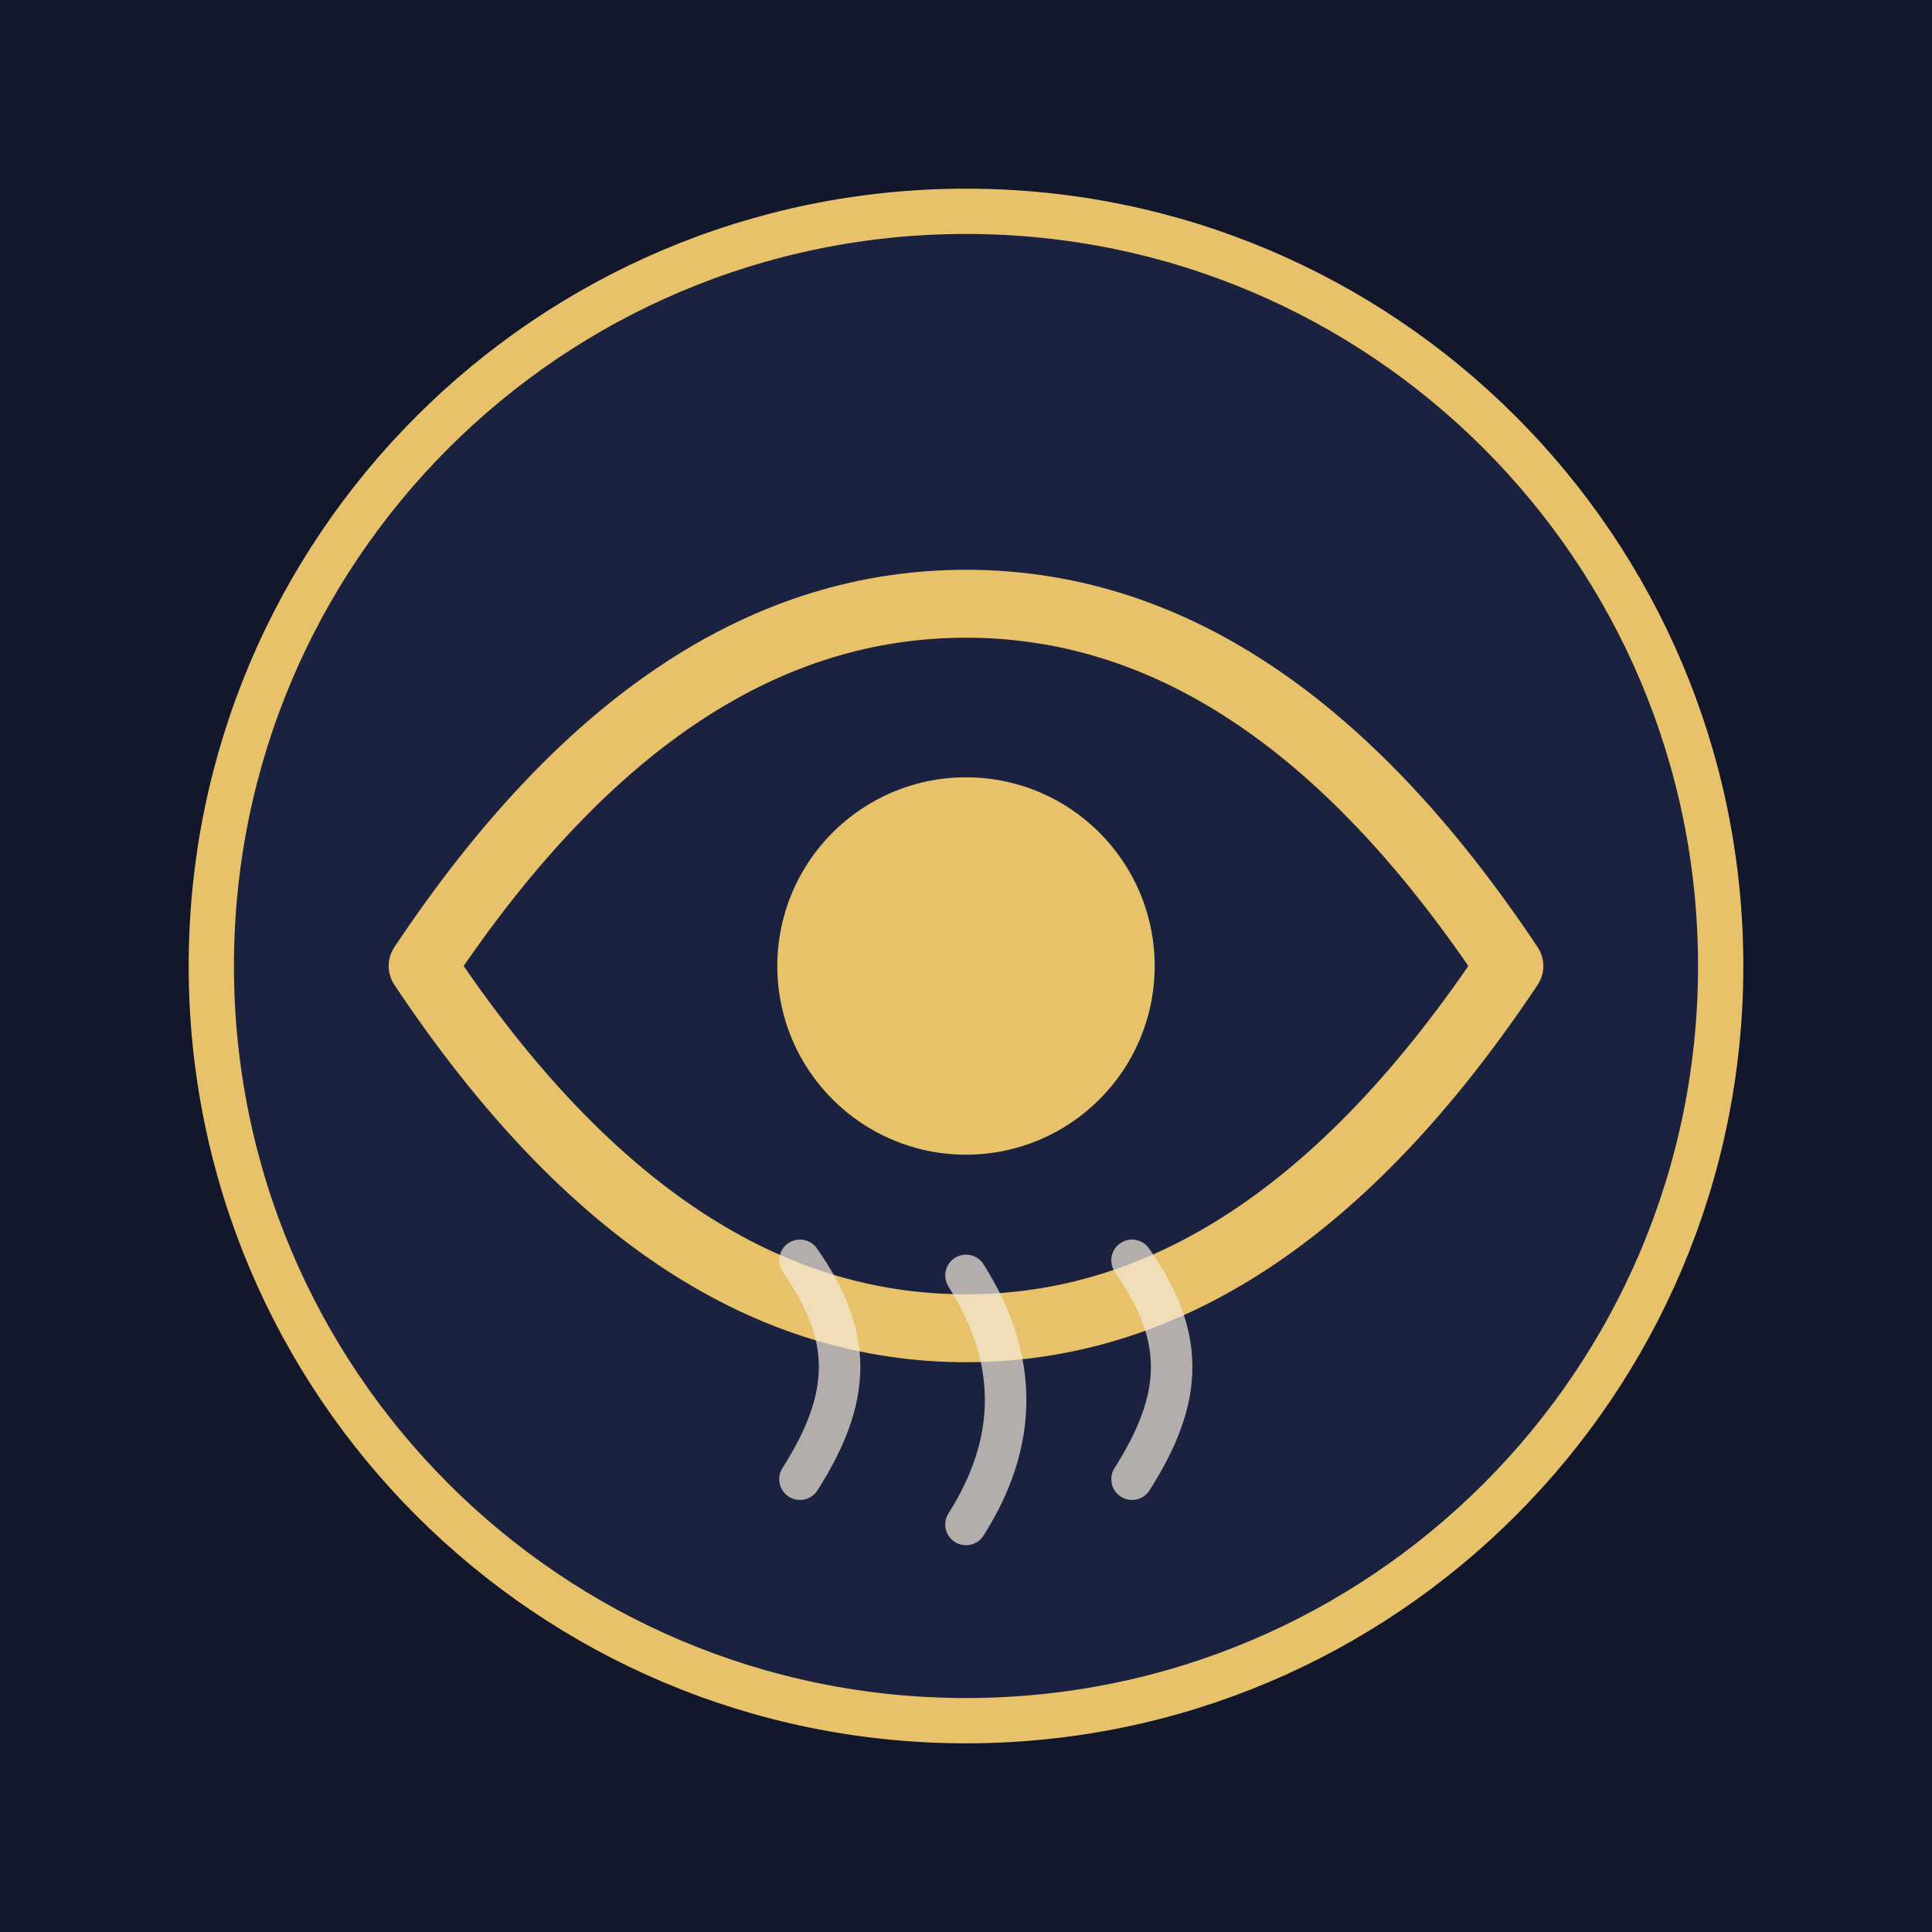
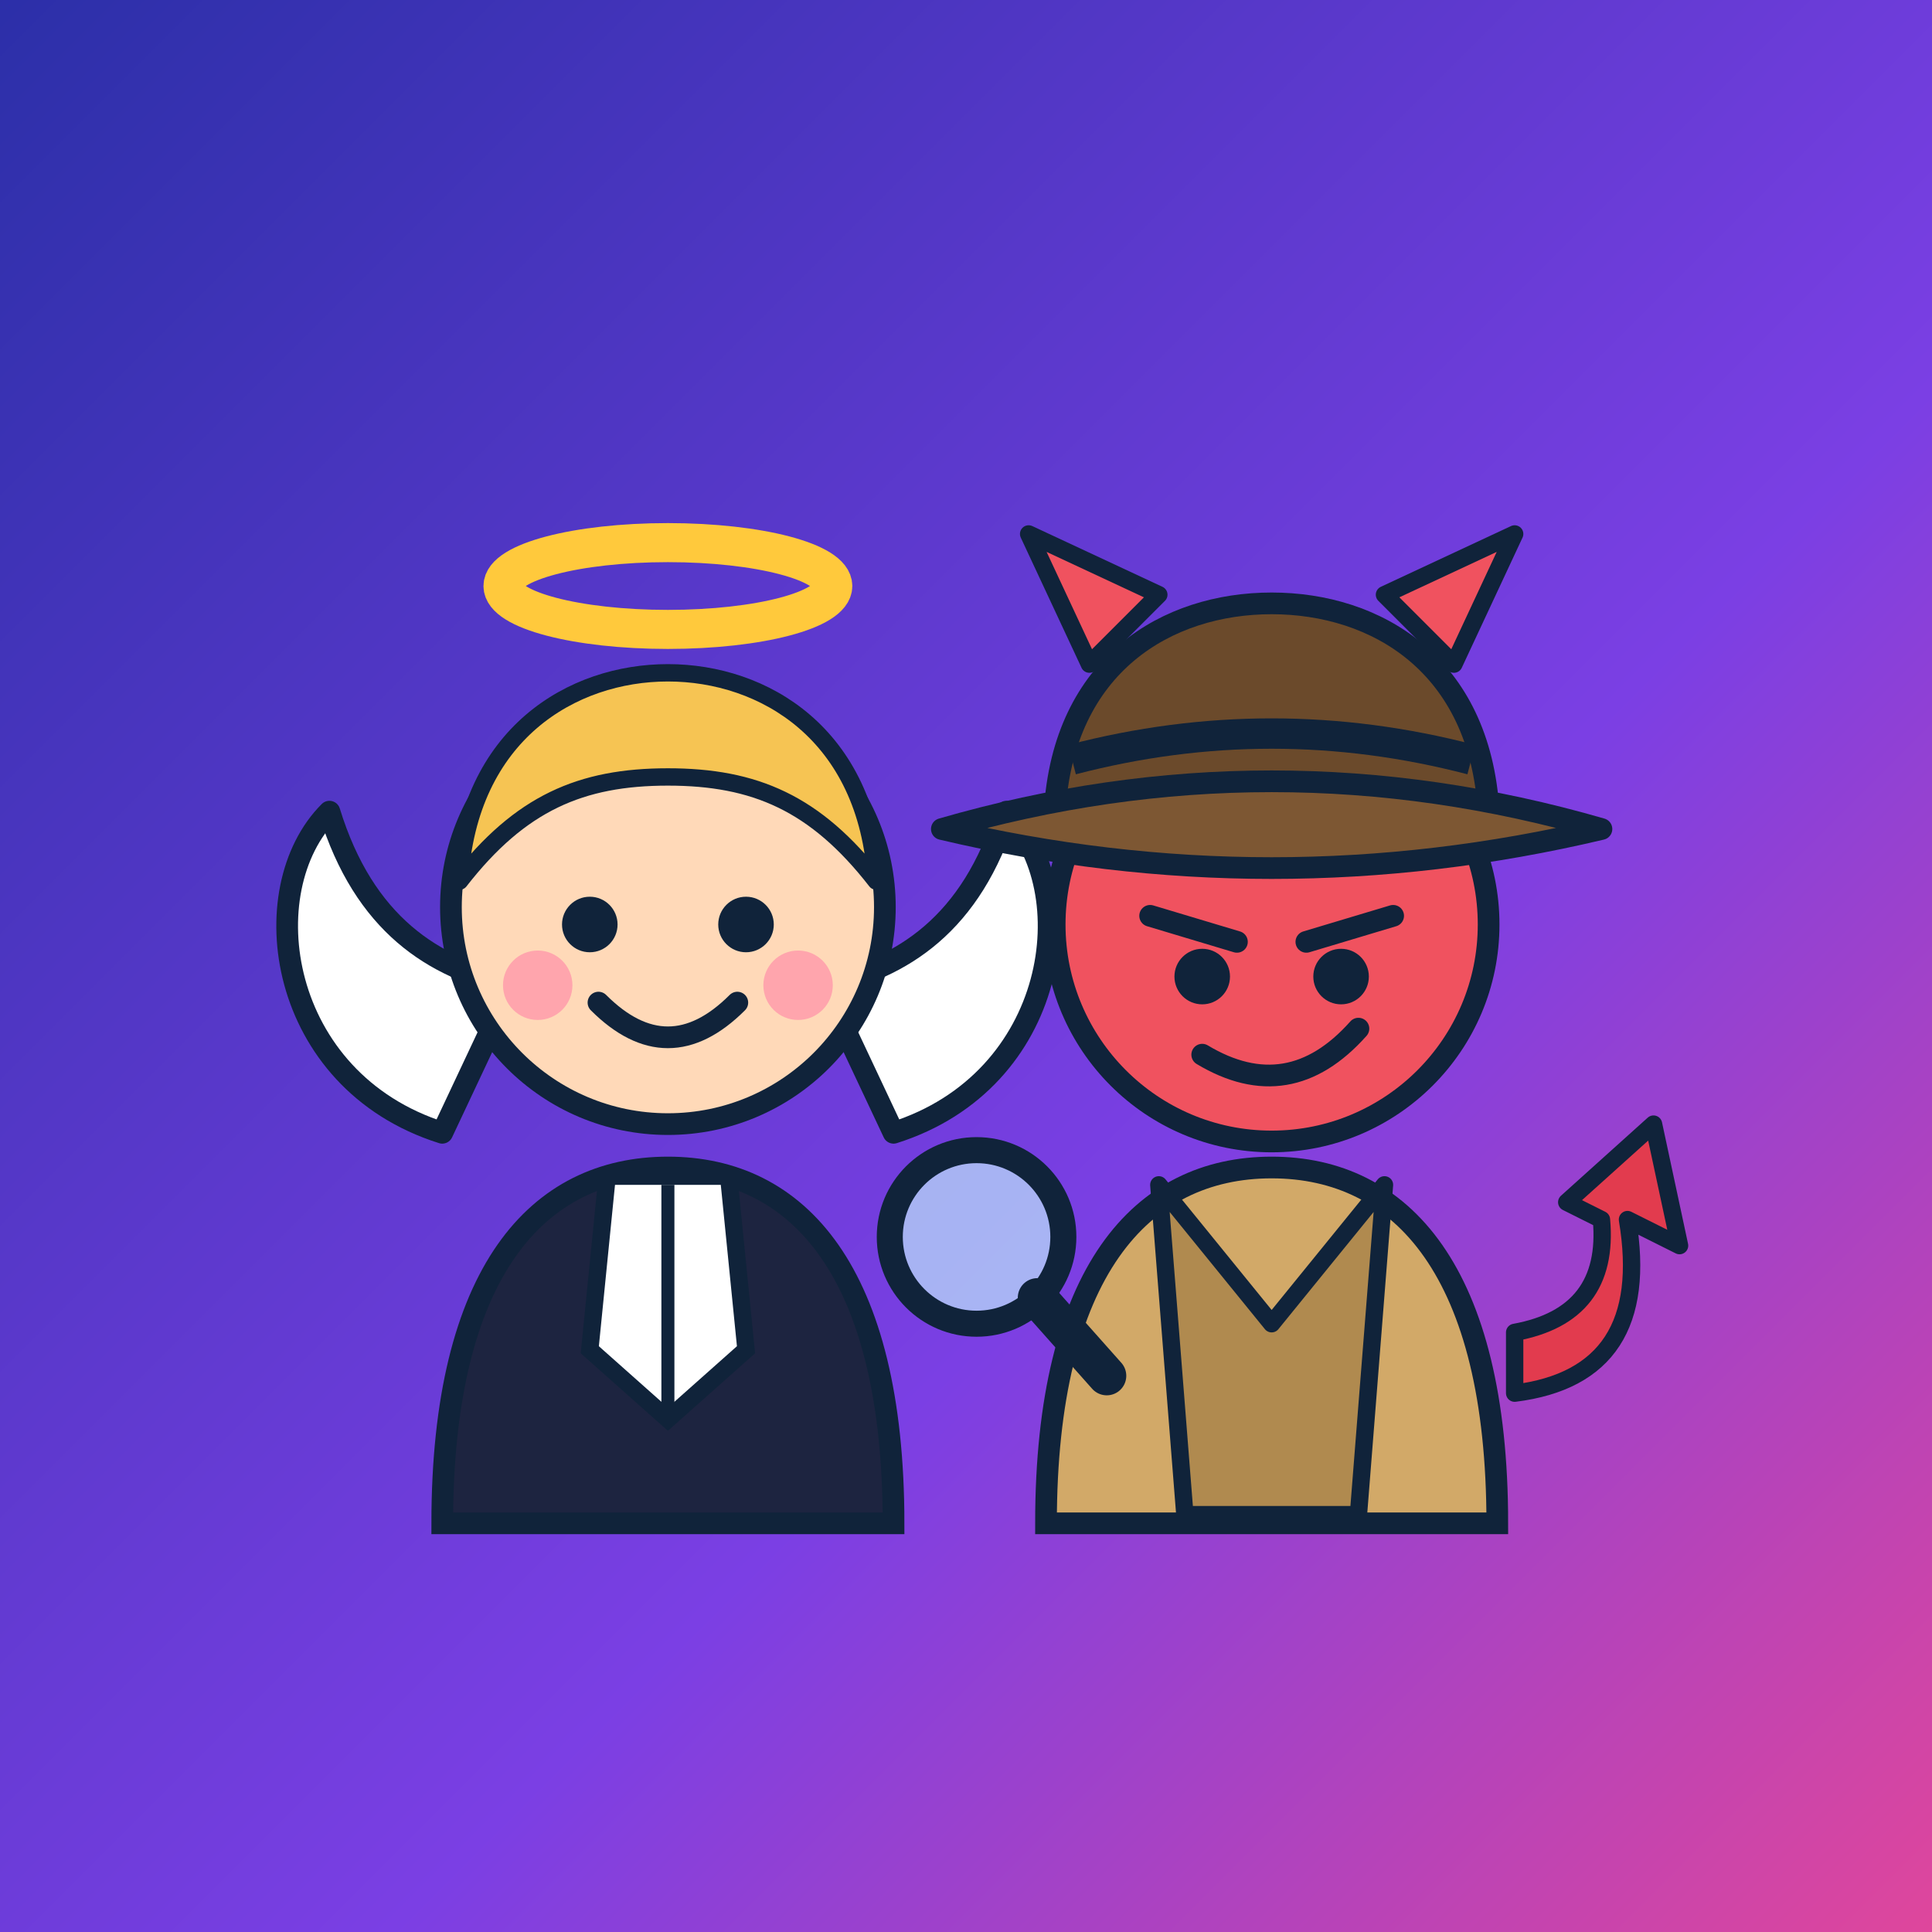
<svg xmlns="http://www.w3.org/2000/svg" viewBox="0 0 512 512">
-   <rect width="512" height="512" fill="#12172b" />
-   <circle cx="256" cy="256" r="200" fill="#1b2240" stroke="#e8c26a" stroke-width="12" />
-   <path d="M112 256c44-66 92-96 144-96s100 30 144 96c-44 66-92 96-144 96s-100-30-144-96z" fill="none" stroke="#e8c26a" stroke-width="18" stroke-linejoin="round" />
-   <circle cx="256" cy="256" r="50" fill="#e8c26a" />
-   <path d="M212 392c14-22 14-38 0-58M256 404c14-22 14-44 0-66M300 392c14-22 14-38 0-58" fill="none" stroke="#f3ead8" stroke-width="11" stroke-linecap="round" opacity=".7" />
+   <defs>
+     <linearGradient id="f" x1="0" y1="0" x2="1" y2="1">
+       <stop offset="0" stop-color="#2b2fa8" />
+       <stop offset=".6" stop-color="#7b3fe4" />
+       <stop offset="1" stop-color="#e0469b" />
+     </linearGradient>
+   </defs>
+   <rect width="512" height="512" fill="url(#f)" />
+   <g transform="translate(62 130) scale(2.3)">
+     <ellipse cx="50" cy="11" rx="19" ry="5" fill="none" stroke="#ffc93c" stroke-width="4.5" />
+     <path d="M24 74C5 68 2 46 11 37c4 13 12 18 21 20z" fill="#fff" stroke="#10233a" stroke-width="2.5" stroke-linejoin="round" />
+     <path d="M76 74c19-6 22-28 13-37-4 13-12 18-21 20z" fill="#fff" stroke="#10233a" stroke-width="2.5" stroke-linejoin="round" />
+     <path d="M24 119c0-29 11-41 26-41s26 12 26 41z" fill="#1d2440" stroke="#10233a" stroke-width="2.5" />
+     <path d="M43 79h14l2 20-9 8-9-8z" fill="#fff" stroke="#10233a" stroke-width="2" />
+     <path d="M50 80v26" stroke="#10233a" stroke-width="1.5" />
+     <circle cx="50" cy="48" r="25" fill="#ffd9b8" stroke="#10233a" stroke-width="2.5" />
+     <path d="M26 45c1-17 13-24 24-24s23 7 24 24c-7-9-14-12-24-12s-17 3-24 12z" fill="#f6c453" stroke="#10233a" stroke-width="2" stroke-linejoin="round" />
+     <circle cx="41" cy="50" r="3.2" fill="#10233a" />
+     <circle cx="59" cy="50" r="3.2" fill="#10233a" />
+     <circle cx="35" cy="57" r="4" fill="#ff8fa8" opacity=".7" />
+     <circle cx="65" cy="57" r="4" fill="#ff8fa8" opacity=".7" />
+     <path d="M42 59q8 8 16 0" fill="none" stroke="#10233a" stroke-width="2.5" stroke-linecap="round" />
+   </g>
+   <g transform="translate(222 130) scale(2.3)">
+     <path d="M78 104q16-2 13-20l6 3-3-14-10 9 4 2q1 11-10 13z" fill="#e23b4e" stroke="#10233a" stroke-width="2" stroke-linejoin="round" />
+     <path d="M24 119c0-29 11-41 26-41s26 12 26 41z" fill="#d2a968" stroke="#10233a" stroke-width="2.5" />
+     <path d="M37 80l13 16 13-16-3 38H40z" fill="#b08a4f" stroke="#10233a" stroke-width="2" stroke-linejoin="round" />
+     <circle cx="50" cy="50" r="25" fill="#f0525f" stroke="#10233a" stroke-width="2.5" />
+     <path d="M25 37c1-17 13-24 25-24s24 7 25 24z" fill="#6b4a2b" stroke="#10233a" stroke-width="2.5" stroke-linejoin="round" />
+     <path d="M12 39q38-11 76 0-38 9-76 0z" fill="#7d5733" stroke="#10233a" stroke-width="2.5" stroke-linejoin="round" />
+     <path d="M27 31q23-6 46 0" fill="none" stroke="#10233a" stroke-width="3.5" />
+     <path d="M29 20l-7-15 15 7z" fill="#f0525f" stroke="#10233a" stroke-width="2" stroke-linejoin="round" />
+     <path d="M71 20l7-15-15 7z" fill="#f0525f" stroke="#10233a" stroke-width="2" stroke-linejoin="round" />
+     <path d="M36 49l10 3M64 49l-10 3" stroke="#10233a" stroke-width="2.5" stroke-linecap="round" />
+     <circle cx="42" cy="56" r="3.2" fill="#10233a" />
+     <circle cx="58" cy="56" r="3.2" fill="#10233a" />
+     <path d="M42 65q10 6 18-3" fill="none" stroke="#10233a" stroke-width="2.5" stroke-linecap="round" />
+     <circle cx="16" cy="86" r="10" fill="#bde6fb" fill-opacity=".7" stroke="#10233a" stroke-width="3" />
+     <path d="M23 93l8 9" stroke="#10233a" stroke-width="4.5" stroke-linecap="round" />
+   </g>
</svg>
